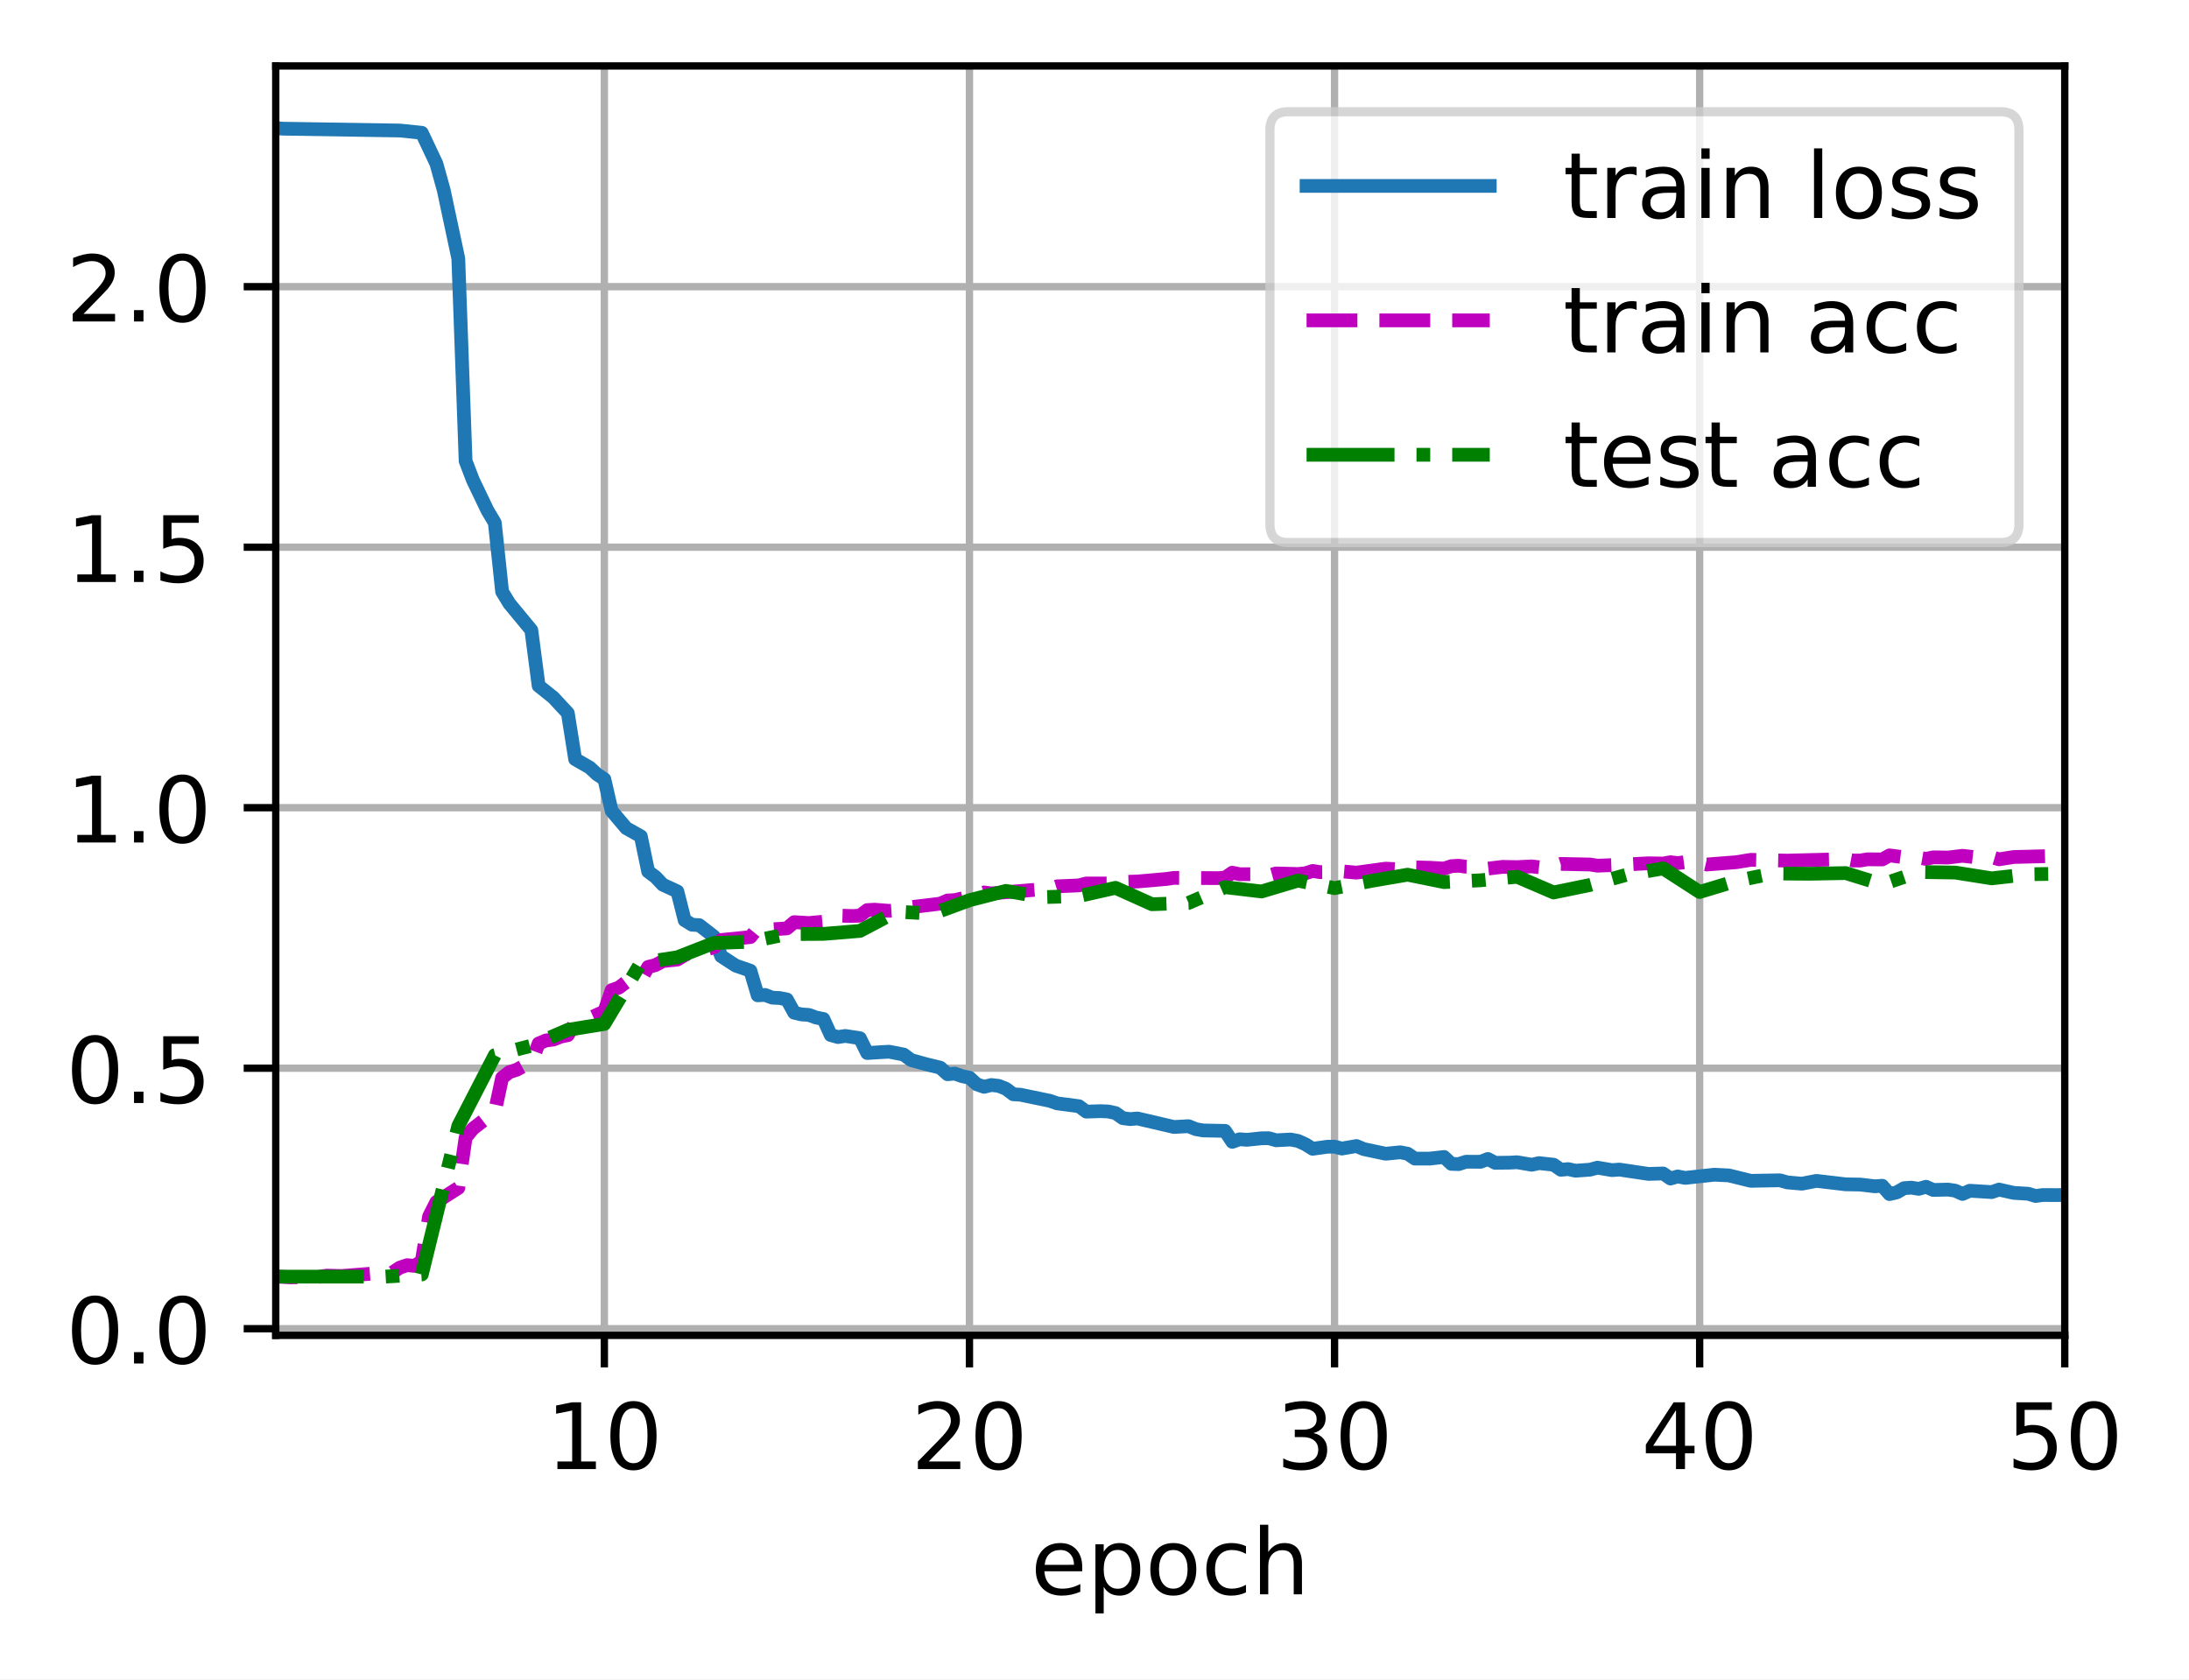
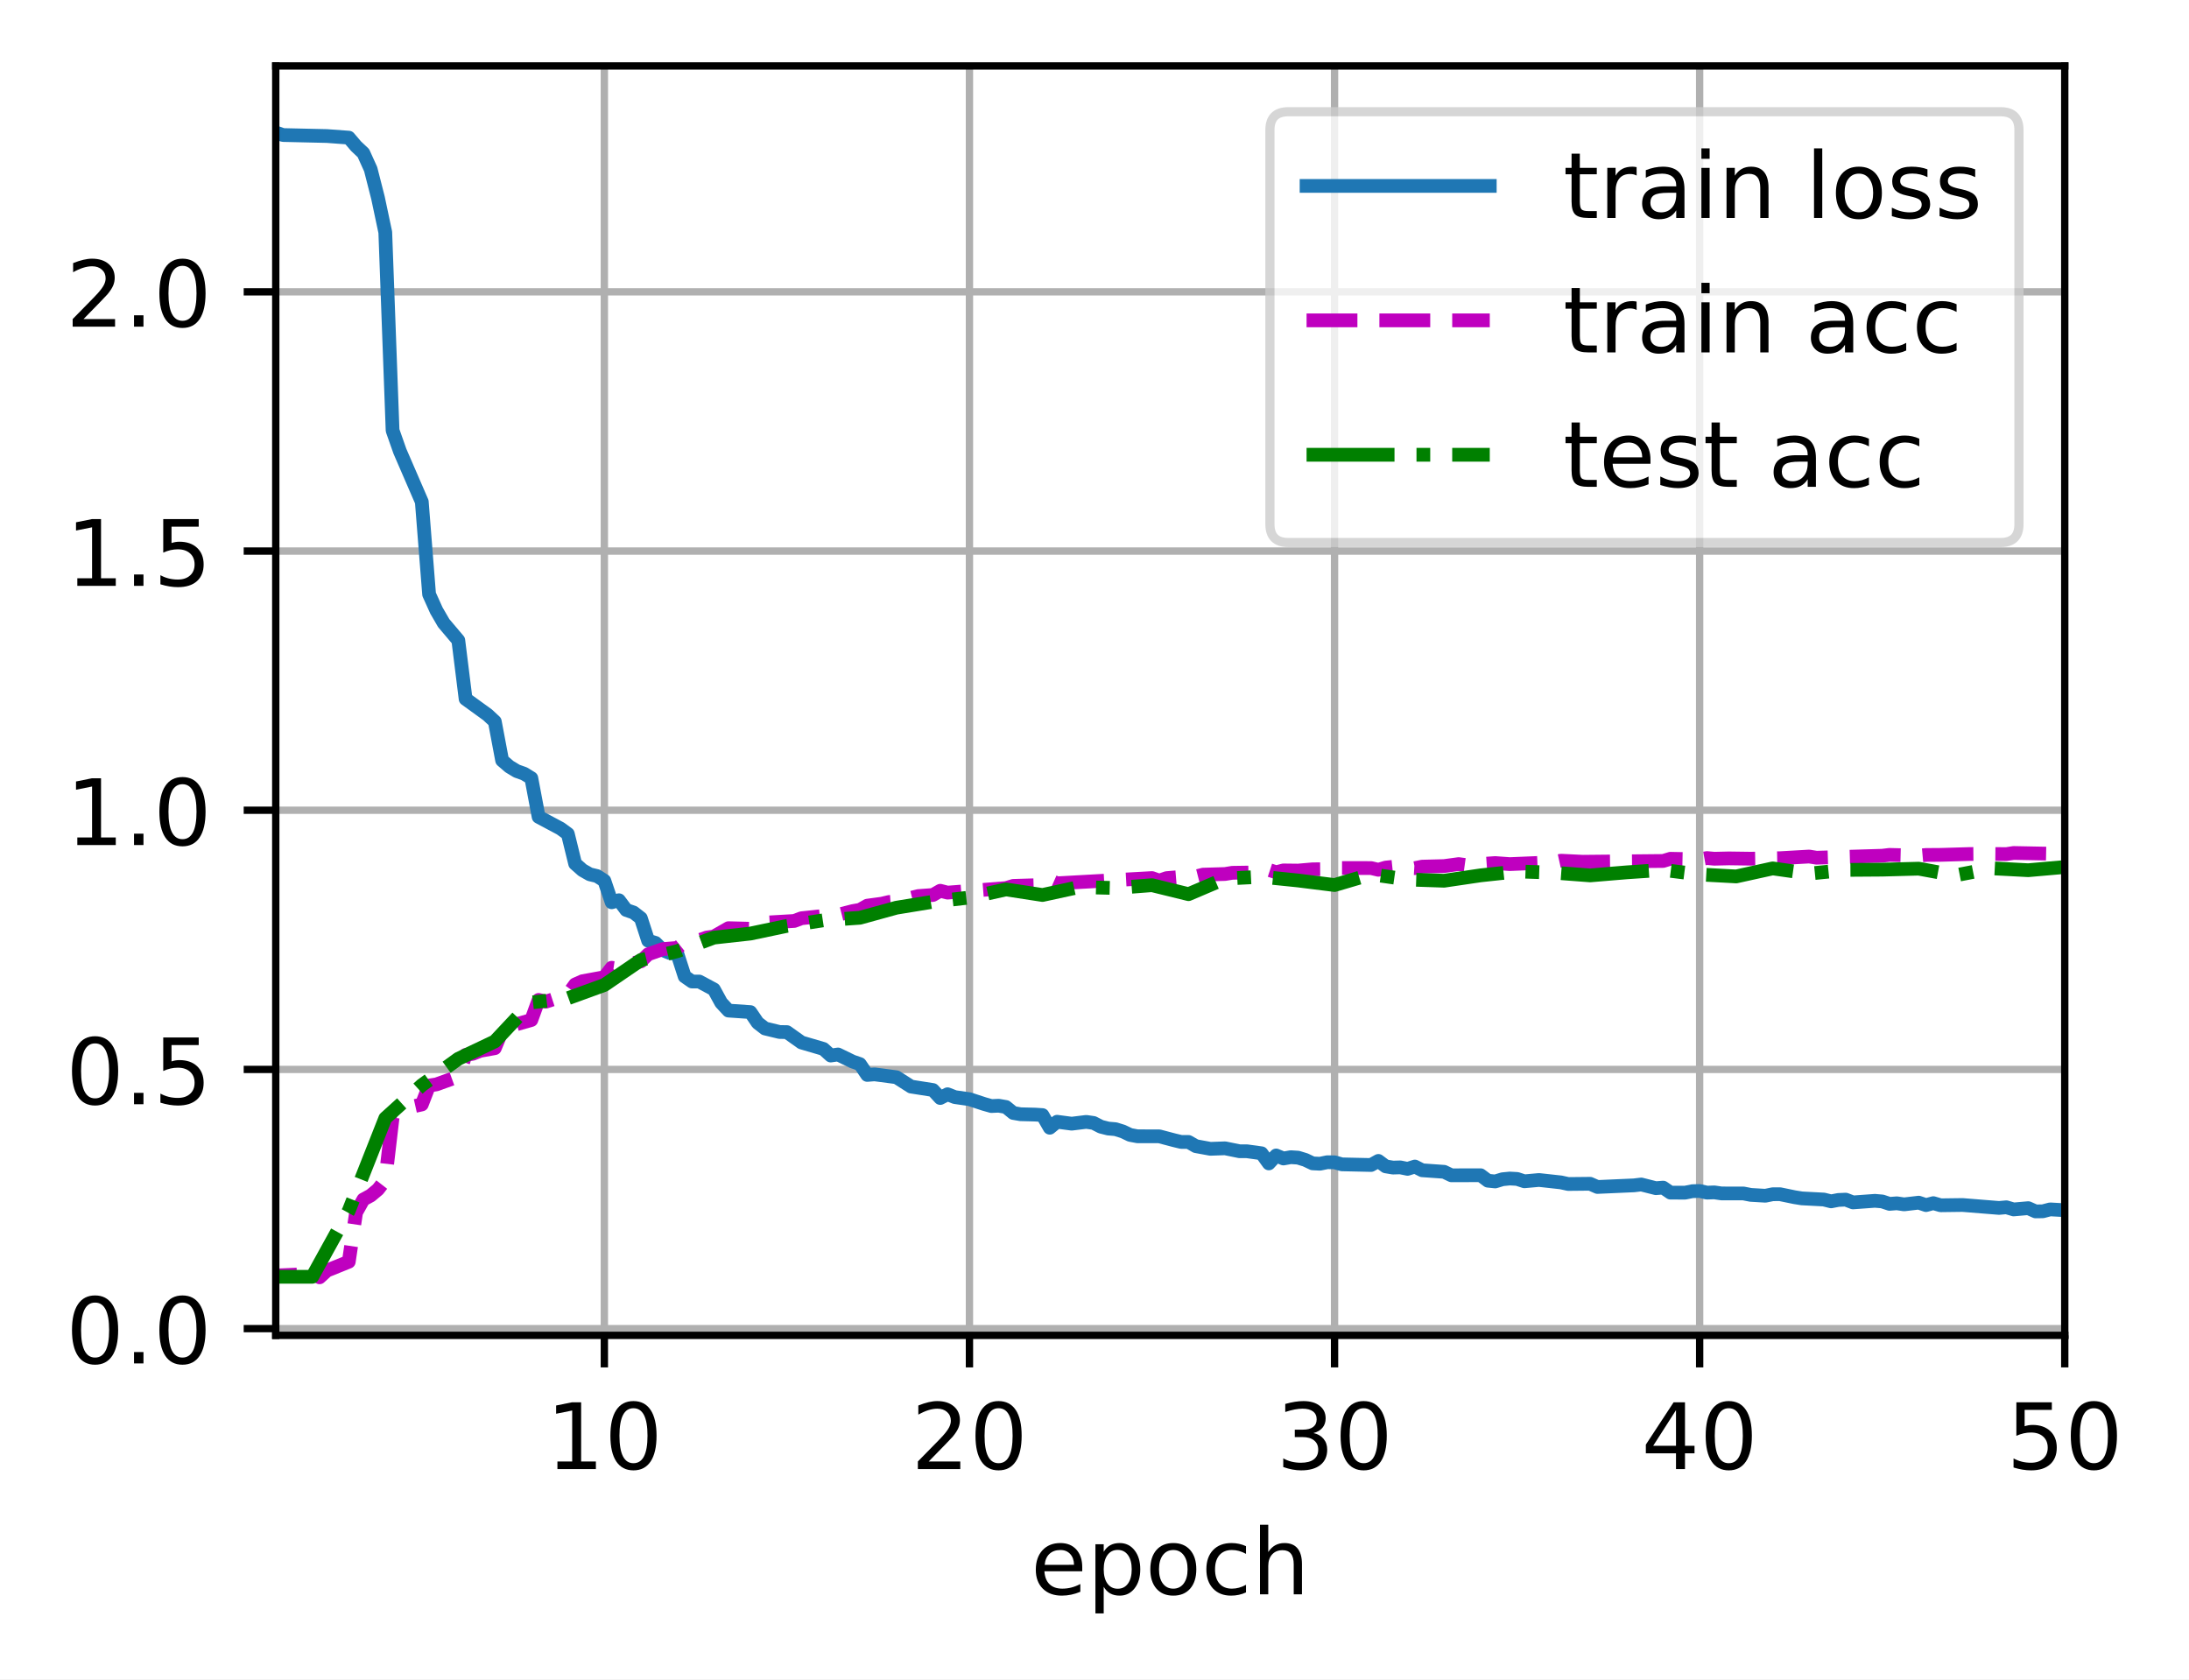
<svg xmlns="http://www.w3.org/2000/svg" xmlns:xlink="http://www.w3.org/1999/xlink" width="238.966pt" height="183.356pt" viewBox="0 0 238.966 183.356" version="1.1">
  <defs>
    <style type="text/css">*{stroke-linejoin: round; stroke-linecap: butt}</style>
  </defs>
  <g id="figure_1">
    <g id="patch_1">
      <path d="M 0 183.356  L 238.966 183.356  L 238.966 0  L 0 0  z " style="fill: #ffffff" />
    </g>
    <g id="axes_1">
      <g id="patch_2">
        <path d="M 30.103 145.8  L 225.403 145.8  L 225.403 7.2  L 30.103 7.2  z " style="fill: #ffffff" />
      </g>
      <g id="matplotlib.axis_1">
        <g id="xtick_1">
          <g id="line2d_1">
-             <path d="M 65.975 145.8  L 65.975 7.2  " clip-path="url(#p7dd939d939)" style="fill: none; stroke: #b0b0b0; stroke-width: 0.8; stroke-linecap: square" />
+             <path d="M 65.975 145.8  L 65.975 7.2  " clip-path="url(#pe82b82794c)" style="fill: none; stroke: #b0b0b0; stroke-width: 0.8; stroke-linecap: square" />
          </g>
          <g id="line2d_2">
            <defs>
-               <path id="mffab607082" d="M 0 0  L 0 3.5  " style="stroke: #000000; stroke-width: 0.8" />
+               <path id="m393e405532" d="M 0 0  L 0 3.5  " style="stroke: #000000; stroke-width: 0.8" />
            </defs>
            <g>
-               <use xlink:href="#mffab607082" x="65.975" y="145.8" style="stroke: #000000; stroke-width: 0.8" />
+               <use xlink:href="#m393e405532" x="65.975" y="145.8" style="stroke: #000000; stroke-width: 0.8" />
            </g>
          </g>
          <g id="text_1">
            <g transform="translate(59.61205 160.3984) scale(0.1 -0.1)">
              <defs>
                <path id="DejaVuSans-31" d="M 794 531  L 1825 531  L 1825 4091  L 703 3866  L 703 4441  L 1819 4666  L 2450 4666  L 2450 531  L 3481 531  L 3481 0  L 794 0  L 794 531  z " transform="scale(0.015625)" />
                <path id="DejaVuSans-30" d="M 2034 4250  Q 1547 4250 1301 3770  Q 1056 3291 1056 2328  Q 1056 1369 1301 889  Q 1547 409 2034 409  Q 2525 409 2770 889  Q 3016 1369 3016 2328  Q 3016 3291 2770 3770  Q 2525 4250 2034 4250  z M 2034 4750  Q 2819 4750 3233 4129  Q 3647 3509 3647 2328  Q 3647 1150 3233 529  Q 2819 -91 2034 -91  Q 1250 -91 836 529  Q 422 1150 422 2328  Q 422 3509 836 4129  Q 1250 4750 2034 4750  z " transform="scale(0.015625)" />
              </defs>
              <use xlink:href="#DejaVuSans-31" />
              <use xlink:href="#DejaVuSans-30" x="63.623" />
            </g>
          </g>
        </g>
        <g id="xtick_2">
          <g id="line2d_3">
-             <path d="M 105.832 145.8  L 105.832 7.2  " clip-path="url(#p7dd939d939)" style="fill: none; stroke: #b0b0b0; stroke-width: 0.8; stroke-linecap: square" />
+             <path d="M 105.832 145.8  L 105.832 7.2  " clip-path="url(#pe82b82794c)" style="fill: none; stroke: #b0b0b0; stroke-width: 0.8; stroke-linecap: square" />
          </g>
          <g id="line2d_4">
            <g>
-               <use xlink:href="#mffab607082" x="105.832" y="145.8" style="stroke: #000000; stroke-width: 0.8" />
+               <use xlink:href="#m393e405532" x="105.832" y="145.8" style="stroke: #000000; stroke-width: 0.8" />
            </g>
          </g>
          <g id="text_2">
            <g transform="translate(99.4692 160.3984) scale(0.1 -0.1)">
              <defs>
                <path id="DejaVuSans-32" d="M 1228 531  L 3431 531  L 3431 0  L 469 0  L 469 531  Q 828 903 1448 1529  Q 2069 2156 2228 2338  Q 2531 2678 2651 2914  Q 2772 3150 2772 3378  Q 2772 3750 2511 3984  Q 2250 4219 1831 4219  Q 1534 4219 1204 4116  Q 875 4013 500 3803  L 500 4441  Q 881 4594 1212 4672  Q 1544 4750 1819 4750  Q 2544 4750 2975 4387  Q 3406 4025 3406 3419  Q 3406 3131 3298 2873  Q 3191 2616 2906 2266  Q 2828 2175 2409 1742  Q 1991 1309 1228 531  z " transform="scale(0.015625)" />
              </defs>
              <use xlink:href="#DejaVuSans-32" />
              <use xlink:href="#DejaVuSans-30" x="63.623" />
            </g>
          </g>
        </g>
        <g id="xtick_3">
          <g id="line2d_5">
-             <path d="M 145.689 145.8  L 145.689 7.2  " clip-path="url(#p7dd939d939)" style="fill: none; stroke: #b0b0b0; stroke-width: 0.8; stroke-linecap: square" />
+             <path d="M 145.689 145.8  L 145.689 7.2  " clip-path="url(#pe82b82794c)" style="fill: none; stroke: #b0b0b0; stroke-width: 0.8; stroke-linecap: square" />
          </g>
          <g id="line2d_6">
            <g>
-               <use xlink:href="#mffab607082" x="145.689" y="145.8" style="stroke: #000000; stroke-width: 0.8" />
+               <use xlink:href="#m393e405532" x="145.689" y="145.8" style="stroke: #000000; stroke-width: 0.8" />
            </g>
          </g>
          <g id="text_3">
            <g transform="translate(139.3263 160.3984) scale(0.1 -0.1)">
              <defs>
                <path id="DejaVuSans-33" d="M 2597 2516  Q 3050 2419 3304 2112  Q 3559 1806 3559 1356  Q 3559 666 3084 287  Q 2609 -91 1734 -91  Q 1441 -91 1130 -33  Q 819 25 488 141  L 488 750  Q 750 597 1062 519  Q 1375 441 1716 441  Q 2309 441 2620 675  Q 2931 909 2931 1356  Q 2931 1769 2642 2001  Q 2353 2234 1838 2234  L 1294 2234  L 1294 2753  L 1863 2753  Q 2328 2753 2575 2939  Q 2822 3125 2822 3475  Q 2822 3834 2567 4026  Q 2313 4219 1838 4219  Q 1578 4219 1281 4162  Q 984 4106 628 3988  L 628 4550  Q 988 4650 1302 4700  Q 1616 4750 1894 4750  Q 2613 4750 3031 4423  Q 3450 4097 3450 3541  Q 3450 3153 3228 2886  Q 3006 2619 2597 2516  z " transform="scale(0.015625)" />
              </defs>
              <use xlink:href="#DejaVuSans-33" />
              <use xlink:href="#DejaVuSans-30" x="63.623" />
            </g>
          </g>
        </g>
        <g id="xtick_4">
          <g id="line2d_7">
-             <path d="M 185.546 145.8  L 185.546 7.2  " clip-path="url(#p7dd939d939)" style="fill: none; stroke: #b0b0b0; stroke-width: 0.8; stroke-linecap: square" />
+             <path d="M 185.546 145.8  L 185.546 7.2  " clip-path="url(#pe82b82794c)" style="fill: none; stroke: #b0b0b0; stroke-width: 0.8; stroke-linecap: square" />
          </g>
          <g id="line2d_8">
            <g>
-               <use xlink:href="#mffab607082" x="185.546" y="145.8" style="stroke: #000000; stroke-width: 0.8" />
+               <use xlink:href="#m393e405532" x="185.546" y="145.8" style="stroke: #000000; stroke-width: 0.8" />
            </g>
          </g>
          <g id="text_4">
            <g transform="translate(179.1835 160.3984) scale(0.1 -0.1)">
              <defs>
                <path id="DejaVuSans-34" d="M 2419 4116  L 825 1625  L 2419 1625  L 2419 4116  z M 2253 4666  L 3047 4666  L 3047 1625  L 3713 1625  L 3713 1100  L 3047 1100  L 3047 0  L 2419 0  L 2419 1100  L 313 1100  L 313 1709  L 2253 4666  z " transform="scale(0.015625)" />
              </defs>
              <use xlink:href="#DejaVuSans-34" />
              <use xlink:href="#DejaVuSans-30" x="63.623" />
            </g>
          </g>
        </g>
        <g id="xtick_5">
          <g id="line2d_9">
-             <path d="M 225.403 145.8  L 225.403 7.2  " clip-path="url(#p7dd939d939)" style="fill: none; stroke: #b0b0b0; stroke-width: 0.8; stroke-linecap: square" />
+             <path d="M 225.403 145.8  L 225.403 7.2  " clip-path="url(#pe82b82794c)" style="fill: none; stroke: #b0b0b0; stroke-width: 0.8; stroke-linecap: square" />
          </g>
          <g id="line2d_10">
            <g>
-               <use xlink:href="#mffab607082" x="225.403" y="145.8" style="stroke: #000000; stroke-width: 0.8" />
+               <use xlink:href="#m393e405532" x="225.403" y="145.8" style="stroke: #000000; stroke-width: 0.8" />
            </g>
          </g>
          <g id="text_5">
            <g transform="translate(219.0406 160.3984) scale(0.1 -0.1)">
              <defs>
                <path id="DejaVuSans-35" d="M 691 4666  L 3169 4666  L 3169 4134  L 1269 4134  L 1269 2991  Q 1406 3038 1543 3061  Q 1681 3084 1819 3084  Q 2600 3084 3056 2656  Q 3513 2228 3513 1497  Q 3513 744 3044 326  Q 2575 -91 1722 -91  Q 1428 -91 1123 -41  Q 819 9 494 109  L 494 744  Q 775 591 1075 516  Q 1375 441 1709 441  Q 2250 441 2565 725  Q 2881 1009 2881 1497  Q 2881 1984 2565 2268  Q 2250 2553 1709 2553  Q 1456 2553 1204 2497  Q 953 2441 691 2322  L 691 4666  z " transform="scale(0.015625)" />
              </defs>
              <use xlink:href="#DejaVuSans-35" />
              <use xlink:href="#DejaVuSans-30" x="63.623" />
            </g>
          </g>
        </g>
        <g id="text_6">
          <g transform="translate(112.525 174.0766) scale(0.1 -0.1)">
            <defs>
              <path id="DejaVuSans-65" d="M 3597 1894  L 3597 1613  L 953 1613  Q 991 1019 1311 708  Q 1631 397 2203 397  Q 2534 397 2845 478  Q 3156 559 3463 722  L 3463 178  Q 3153 47 2828 -22  Q 2503 -91 2169 -91  Q 1331 -91 842 396  Q 353 884 353 1716  Q 353 2575 817 3079  Q 1281 3584 2069 3584  Q 2775 3584 3186 3129  Q 3597 2675 3597 1894  z M 3022 2063  Q 3016 2534 2758 2815  Q 2500 3097 2075 3097  Q 1594 3097 1305 2825  Q 1016 2553 972 2059  L 3022 2063  z " transform="scale(0.015625)" />
              <path id="DejaVuSans-70" d="M 1159 525  L 1159 -1331  L 581 -1331  L 581 3500  L 1159 3500  L 1159 2969  Q 1341 3281 1617 3432  Q 1894 3584 2278 3584  Q 2916 3584 3314 3078  Q 3713 2572 3713 1747  Q 3713 922 3314 415  Q 2916 -91 2278 -91  Q 1894 -91 1617 61  Q 1341 213 1159 525  z M 3116 1747  Q 3116 2381 2855 2742  Q 2594 3103 2138 3103  Q 1681 3103 1420 2742  Q 1159 2381 1159 1747  Q 1159 1113 1420 752  Q 1681 391 2138 391  Q 2594 391 2855 752  Q 3116 1113 3116 1747  z " transform="scale(0.015625)" />
              <path id="DejaVuSans-6f" d="M 1959 3097  Q 1497 3097 1228 2736  Q 959 2375 959 1747  Q 959 1119 1226 758  Q 1494 397 1959 397  Q 2419 397 2687 759  Q 2956 1122 2956 1747  Q 2956 2369 2687 2733  Q 2419 3097 1959 3097  z M 1959 3584  Q 2709 3584 3137 3096  Q 3566 2609 3566 1747  Q 3566 888 3137 398  Q 2709 -91 1959 -91  Q 1206 -91 779 398  Q 353 888 353 1747  Q 353 2609 779 3096  Q 1206 3584 1959 3584  z " transform="scale(0.015625)" />
              <path id="DejaVuSans-63" d="M 3122 3366  L 3122 2828  Q 2878 2963 2633 3030  Q 2388 3097 2138 3097  Q 1578 3097 1268 2742  Q 959 2388 959 1747  Q 959 1106 1268 751  Q 1578 397 2138 397  Q 2388 397 2633 464  Q 2878 531 3122 666  L 3122 134  Q 2881 22 2623 -34  Q 2366 -91 2075 -91  Q 1284 -91 818 406  Q 353 903 353 1747  Q 353 2603 823 3093  Q 1294 3584 2113 3584  Q 2378 3584 2631 3529  Q 2884 3475 3122 3366  z " transform="scale(0.015625)" />
              <path id="DejaVuSans-68" d="M 3513 2113  L 3513 0  L 2938 0  L 2938 2094  Q 2938 2591 2744 2837  Q 2550 3084 2163 3084  Q 1697 3084 1428 2787  Q 1159 2491 1159 1978  L 1159 0  L 581 0  L 581 4863  L 1159 4863  L 1159 2956  Q 1366 3272 1645 3428  Q 1925 3584 2291 3584  Q 2894 3584 3203 3211  Q 3513 2838 3513 2113  z " transform="scale(0.015625)" />
            </defs>
            <use xlink:href="#DejaVuSans-65" />
            <use xlink:href="#DejaVuSans-70" x="61.523" />
            <use xlink:href="#DejaVuSans-6f" x="125" />
            <use xlink:href="#DejaVuSans-63" x="186.182" />
            <use xlink:href="#DejaVuSans-68" x="241.162" />
          </g>
        </g>
      </g>
      <g id="matplotlib.axis_2">
        <g id="ytick_1">
          <g id="line2d_11">
-             <path d="M 30.103 145.074  L 225.403 145.074  " clip-path="url(#p7dd939d939)" style="fill: none; stroke: #b0b0b0; stroke-width: 0.8; stroke-linecap: square" />
+             <path d="M 30.103 145.065  L 225.403 145.065  " clip-path="url(#pe82b82794c)" style="fill: none; stroke: #b0b0b0; stroke-width: 0.8; stroke-linecap: square" />
          </g>
          <g id="line2d_12">
            <defs>
-               <path id="m9bd3ef4796" d="M 0 0  L -3.5 0  " style="stroke: #000000; stroke-width: 0.8" />
+               <path id="m65cdfa7f6f" d="M 0 0  L -3.5 0  " style="stroke: #000000; stroke-width: 0.8" />
            </defs>
            <g>
-               <use xlink:href="#m9bd3ef4796" x="30.103" y="145.074" style="stroke: #000000; stroke-width: 0.8" />
+               <use xlink:href="#m65cdfa7f6f" x="30.103" y="145.065" style="stroke: #000000; stroke-width: 0.8" />
            </g>
          </g>
          <g id="text_7">
-             <g transform="translate(7.2 148.8734) scale(0.1 -0.1)">
+             <g transform="translate(7.2 148.8641) scale(0.1 -0.1)">
              <defs>
                <path id="DejaVuSans-2e" d="M 684 794  L 1344 794  L 1344 0  L 684 0  L 684 794  z " transform="scale(0.015625)" />
              </defs>
              <use xlink:href="#DejaVuSans-30" />
              <use xlink:href="#DejaVuSans-2e" x="63.623" />
              <use xlink:href="#DejaVuSans-30" x="95.41" />
            </g>
          </g>
        </g>
        <g id="ytick_2">
          <g id="line2d_13">
-             <path d="M 30.103 116.631  L 225.403 116.631  " clip-path="url(#p7dd939d939)" style="fill: none; stroke: #b0b0b0; stroke-width: 0.8; stroke-linecap: square" />
+             <path d="M 30.103 116.765  L 225.403 116.765  " clip-path="url(#pe82b82794c)" style="fill: none; stroke: #b0b0b0; stroke-width: 0.8; stroke-linecap: square" />
          </g>
          <g id="line2d_14">
            <g>
-               <use xlink:href="#m9bd3ef4796" x="30.103" y="116.631" style="stroke: #000000; stroke-width: 0.8" />
+               <use xlink:href="#m65cdfa7f6f" x="30.103" y="116.765" style="stroke: #000000; stroke-width: 0.8" />
            </g>
          </g>
          <g id="text_8">
-             <g transform="translate(7.2 120.4305) scale(0.1 -0.1)">
+             <g transform="translate(7.2 120.5646) scale(0.1 -0.1)">
              <use xlink:href="#DejaVuSans-30" />
              <use xlink:href="#DejaVuSans-2e" x="63.623" />
              <use xlink:href="#DejaVuSans-35" x="95.41" />
            </g>
          </g>
        </g>
        <g id="ytick_3">
          <g id="line2d_15">
-             <path d="M 30.103 88.188  L 225.403 88.188  " clip-path="url(#p7dd939d939)" style="fill: none; stroke: #b0b0b0; stroke-width: 0.8; stroke-linecap: square" />
+             <path d="M 30.103 88.466  L 225.403 88.466  " clip-path="url(#pe82b82794c)" style="fill: none; stroke: #b0b0b0; stroke-width: 0.8; stroke-linecap: square" />
          </g>
          <g id="line2d_16">
            <g>
-               <use xlink:href="#m9bd3ef4796" x="30.103" y="88.188" style="stroke: #000000; stroke-width: 0.8" />
+               <use xlink:href="#m65cdfa7f6f" x="30.103" y="88.466" style="stroke: #000000; stroke-width: 0.8" />
            </g>
          </g>
          <g id="text_9">
-             <g transform="translate(7.2 91.98752) scale(0.1 -0.1)">
+             <g transform="translate(7.2 92.26518) scale(0.1 -0.1)">
              <use xlink:href="#DejaVuSans-31" />
              <use xlink:href="#DejaVuSans-2e" x="63.623" />
              <use xlink:href="#DejaVuSans-30" x="95.41" />
            </g>
          </g>
        </g>
        <g id="ytick_4">
          <g id="line2d_17">
-             <path d="M 30.103 59.745  L 225.403 59.745  " clip-path="url(#p7dd939d939)" style="fill: none; stroke: #b0b0b0; stroke-width: 0.8; stroke-linecap: square" />
+             <path d="M 30.103 60.167  L 225.403 60.167  " clip-path="url(#pe82b82794c)" style="fill: none; stroke: #b0b0b0; stroke-width: 0.8; stroke-linecap: square" />
          </g>
          <g id="line2d_18">
            <g>
-               <use xlink:href="#m9bd3ef4796" x="30.103" y="59.745" style="stroke: #000000; stroke-width: 0.8" />
+               <use xlink:href="#m65cdfa7f6f" x="30.103" y="60.167" style="stroke: #000000; stroke-width: 0.8" />
            </g>
          </g>
          <g id="text_10">
-             <g transform="translate(7.2 63.54458) scale(0.1 -0.1)">
+             <g transform="translate(7.2 63.96573) scale(0.1 -0.1)">
              <use xlink:href="#DejaVuSans-31" />
              <use xlink:href="#DejaVuSans-2e" x="63.623" />
              <use xlink:href="#DejaVuSans-35" x="95.41" />
            </g>
          </g>
        </g>
        <g id="ytick_5">
          <g id="line2d_19">
-             <path d="M 30.103 31.302  L 225.403 31.302  " clip-path="url(#p7dd939d939)" style="fill: none; stroke: #b0b0b0; stroke-width: 0.8; stroke-linecap: square" />
+             <path d="M 30.103 31.867  L 225.403 31.867  " clip-path="url(#pe82b82794c)" style="fill: none; stroke: #b0b0b0; stroke-width: 0.8; stroke-linecap: square" />
          </g>
          <g id="line2d_20">
            <g>
-               <use xlink:href="#m9bd3ef4796" x="30.103" y="31.302" style="stroke: #000000; stroke-width: 0.8" />
+               <use xlink:href="#m65cdfa7f6f" x="30.103" y="31.867" style="stroke: #000000; stroke-width: 0.8" />
            </g>
          </g>
          <g id="text_11">
-             <g transform="translate(7.2 35.10165) scale(0.1 -0.1)">
+             <g transform="translate(7.2 35.66627) scale(0.1 -0.1)">
              <use xlink:href="#DejaVuSans-32" />
              <use xlink:href="#DejaVuSans-2e" x="63.623" />
              <use xlink:href="#DejaVuSans-30" x="95.41" />
            </g>
          </g>
        </g>
      </g>
      <g id="line2d_21">
-         <path d="M 26.915 13.5  L 27.712 13.779  L 30.9 14.051  L 43.655 14.251  L 46.046 14.498  L 47.64 17.87  L 48.437 20.742  L 50.032 28.23  L 50.829 50.336  L 51.626 52.418  L 53.22 55.742  L 54.017 57.079  L 54.815 64.601  L 55.612 65.905  L 58.003 68.799  L 58.8 74.874  L 60.395 76.149  L 61.989 77.869  L 62.786 82.888  L 64.38 83.804  L 65.177 84.542  L 65.975 85.072  L 66.772 88.536  L 68.366 90.42  L 69.96 91.314  L 70.757 95.157  L 71.555 95.747  L 72.352 96.593  L 73.946 97.329  L 74.743 100.474  L 75.54 100.965  L 76.337 101.012  L 77.932 102.256  L 78.729 104.4  L 80.323 105.434  L 81.917 105.985  L 82.715 108.673  L 83.512 108.63  L 84.309 108.931  L 85.106 108.967  L 85.903 109.128  L 86.7 110.571  L 87.497 110.761  L 88.295 110.811  L 89.092 111.101  L 89.889 111.257  L 90.686 113.008  L 91.483 113.23  L 92.28 113.109  L 93.875 113.357  L 94.672 114.974  L 96.266 114.874  L 97.063 114.83  L 98.657 115.142  L 99.455 115.74  L 101.049 116.183  L 102.643 116.57  L 103.44 117.289  L 104.237 117.218  L 105.035 117.504  L 105.832 117.665  L 106.629 118.388  L 107.426 118.664  L 108.223 118.467  L 109.02 118.558  L 109.817 118.875  L 110.615 119.479  L 111.412 119.529  L 113.803 120.026  L 114.6 120.189  L 115.397 120.468  L 117.789 120.782  L 118.586 121.373  L 120.18 121.321  L 120.977 121.358  L 121.775 121.527  L 122.572 122.083  L 123.369 122.19  L 124.166 122.119  L 128.152 123.048  L 129.746 122.962  L 130.543 123.286  L 131.34 123.427  L 133.732 123.475  L 134.529 124.671  L 135.326 124.389  L 136.123 124.451  L 137.717 124.283  L 138.515 124.275  L 139.312 124.501  L 140.906 124.42  L 141.703 124.575  L 142.5 124.932  L 143.297 125.431  L 144.892 125.207  L 145.689 125.196  L 146.486 125.405  L 148.08 125.129  L 148.877 125.464  L 151.269 125.971  L 152.863 125.813  L 153.66 125.965  L 154.457 126.503  L 156.052 126.504  L 157.646 126.325  L 158.443 127.077  L 159.24 127.102  L 160.037 126.843  L 161.632 126.85  L 162.429 126.543  L 163.226 126.964  L 164.82 126.942  L 165.617 126.898  L 167.212 127.172  L 168.009 126.996  L 169.603 127.17  L 170.4 127.722  L 171.197 127.648  L 171.995 127.826  L 173.589 127.709  L 174.386 127.491  L 175.98 127.761  L 176.777 127.7  L 179.966 128.174  L 181.56 128.126  L 182.357 128.678  L 183.155 128.448  L 183.952 128.609  L 187.14 128.26  L 188.735 128.338  L 191.126 128.928  L 194.315 128.871  L 195.112 129.1  L 196.706 129.241  L 198.3 128.934  L 201.489 129.309  L 203.083 129.337  L 204.677 129.526  L 205.475 129.465  L 206.272 130.374  L 207.069 130.19  L 207.866 129.729  L 208.663 129.675  L 209.46 129.804  L 210.257 129.576  L 211.055 129.926  L 212.649 129.885  L 213.446 130.002  L 214.243 130.361  L 215.04 130.01  L 217.432 130.159  L 218.229 129.884  L 219.823 130.242  L 221.417 130.34  L 222.215 130.584  L 223.012 130.477  L 224.606 130.486  L 225.403 130.466  L 225.403 130.466  " clip-path="url(#p7dd939d939)" style="fill: none; stroke: #1f77b4; stroke-width: 1.5; stroke-linecap: square" />
+         <path d="M 26.915 13.5  L 27.712 14.083  L 29.306 14.407  L 30.103 14.475  L 30.9 14.743  L 35.683 14.852  L 38.075 15.028  L 38.872 15.962  L 39.669 16.715  L 40.466 18.475  L 41.263 21.604  L 42.06 25.365  L 42.857 46.997  L 43.655 49.266  L 46.046 54.787  L 46.843 64.886  L 47.64 66.654  L 48.437 68.029  L 50.032 69.914  L 50.829 76.31  L 53.22 78.042  L 54.017 78.783  L 54.815 83.021  L 55.612 83.706  L 56.409 84.188  L 57.206 84.472  L 58.003 84.96  L 58.8 89.189  L 61.192 90.465  L 61.989 91.05  L 62.786 94.298  L 63.583 95.005  L 64.38 95.461  L 65.177 95.651  L 65.975 96.163  L 66.772 98.515  L 67.569 98.293  L 68.366 99.357  L 69.163 99.631  L 69.96 100.251  L 70.757 102.709  L 71.555 102.949  L 72.352 103.742  L 73.149 104.065  L 73.946 104.145  L 74.743 106.613  L 75.54 107.165  L 76.337 107.169  L 77.932 108.025  L 78.729 109.482  L 79.526 110.341  L 81.917 110.505  L 82.715 111.677  L 83.512 112.294  L 85.106 112.678  L 85.903 112.69  L 87.497 113.823  L 89.889 114.525  L 90.686 115.248  L 91.483 115.132  L 93.077 115.907  L 93.875 116.183  L 94.672 117.366  L 95.469 117.303  L 97.86 117.618  L 99.455 118.637  L 101.846 119.013  L 102.643 119.885  L 103.44 119.475  L 104.237 119.787  L 105.832 120.014  L 107.426 120.537  L 108.223 120.763  L 109.02 120.727  L 109.817 120.865  L 110.615 121.518  L 111.412 121.657  L 113.006 121.697  L 113.803 121.749  L 114.6 123.132  L 115.397 122.477  L 116.992 122.689  L 118.586 122.493  L 119.383 122.609  L 120.18 123.018  L 120.977 123.219  L 121.775 123.288  L 122.572 123.536  L 123.369 123.915  L 124.166 124.064  L 126.557 124.07  L 128.152 124.491  L 128.949 124.683  L 129.746 124.682  L 130.543 125.142  L 132.137 125.434  L 133.732 125.377  L 135.326 125.701  L 136.123 125.701  L 137.717 125.921  L 138.515 127.026  L 139.312 126.159  L 140.109 126.489  L 140.906 126.347  L 141.703 126.398  L 142.5 126.642  L 143.297 127.022  L 144.095 127.062  L 144.892 126.897  L 145.689 126.906  L 146.486 127.129  L 149.675 127.199  L 150.472 126.754  L 151.269 127.349  L 152.066 127.482  L 152.863 127.459  L 153.66 127.621  L 154.457 127.369  L 155.255 127.775  L 157.646 127.943  L 158.443 128.325  L 161.632 128.317  L 162.429 128.914  L 163.226 128.997  L 164.023 128.755  L 164.82 128.677  L 165.617 128.721  L 166.415 128.98  L 168.009 128.836  L 170.4 129.099  L 171.197 129.274  L 173.589 129.25  L 174.386 129.599  L 178.372 129.423  L 179.169 129.328  L 180.763 129.731  L 181.56 129.669  L 182.357 130.217  L 183.952 130.221  L 184.749 130.06  L 185.546 130.037  L 186.343 130.218  L 187.14 130.189  L 187.937 130.304  L 190.329 130.308  L 191.126 130.463  L 192.72 130.557  L 193.517 130.393  L 194.315 130.388  L 195.909 130.717  L 196.706 130.845  L 199.097 130.97  L 199.895 131.169  L 200.692 131.016  L 201.489 130.981  L 202.286 131.285  L 204.677 131.111  L 205.475 131.179  L 206.272 131.444  L 207.069 131.381  L 207.866 131.498  L 209.46 131.312  L 210.257 131.577  L 211.055 131.366  L 211.852 131.598  L 214.243 131.567  L 218.229 131.888  L 219.026 131.816  L 219.823 132.051  L 221.417 131.912  L 222.215 132.266  L 223.012 132.255  L 223.809 132.045  L 225.403 132.136  L 225.403 132.136  " clip-path="url(#pe82b82794c)" style="fill: none; stroke: #1f77b4; stroke-width: 1.5; stroke-linecap: square" />
      </g>
      <g id="line2d_22">
-         <path d="M 26.915 139.164  L 31.697 139.469  L 34.886 139.401  L 35.683 139.278  L 37.277 139.319  L 41.263 139.013  L 42.06 138.741  L 42.857 138.933  L 43.655 138.405  L 44.452 138.137  L 45.249 138.215  L 46.046 137.708  L 46.843 132.81  L 47.64 131.236  L 50.032 129.706  L 50.829 124.21  L 51.626 123.234  L 54.017 121.391  L 54.815 117.676  L 55.612 117.057  L 56.409 116.8  L 57.206 116.364  L 58.003 116.06  L 58.8 113.936  L 59.597 113.601  L 60.395 113.509  L 61.192 113.189  L 61.989 113.023  L 62.786 111.667  L 64.38 111.16  L 65.975 110.436  L 66.772 108.112  L 67.569 107.826  L 68.366 107.221  L 69.96 106.967  L 70.757 105.573  L 71.555 105.374  L 72.352 104.942  L 73.946 104.769  L 74.743 104.282  L 75.54 103.927  L 76.337 103.901  L 77.932 103.424  L 78.729 102.637  L 81.917 102.313  L 82.715 101.337  L 83.512 101.516  L 85.903 101.366  L 86.7 100.684  L 88.295 100.782  L 89.889 100.633  L 90.686 100.046  L 91.483 99.968  L 93.077 100.013  L 93.875 99.976  L 94.672 99.37  L 95.469 99.325  L 97.063 99.448  L 98.657 99.341  L 99.455 99.048  L 102.643 98.665  L 103.44 98.32  L 104.237 98.278  L 106.629 97.715  L 107.426 97.441  L 108.223 97.55  L 114.6 97.02  L 115.397 96.774  L 116.992 96.707  L 117.789 96.669  L 118.586 96.462  L 120.977 96.466  L 122.572 96.292  L 124.166 96.246  L 127.355 95.968  L 128.152 95.851  L 132.935 95.878  L 133.732 95.829  L 134.529 95.285  L 135.326 95.45  L 137.717 95.445  L 138.515 95.587  L 139.312 95.368  L 141.703 95.427  L 142.5 95.351  L 143.297 95.093  L 144.095 95.223  L 145.689 95.214  L 146.486 95.138  L 148.08 95.279  L 151.269 94.843  L 153.66 94.964  L 154.457 94.703  L 156.052 94.744  L 157.646 94.834  L 158.443 94.571  L 159.24 94.526  L 160.037 94.632  L 161.632 94.65  L 162.429 94.84  L 164.023 94.648  L 165.617 94.675  L 167.212 94.597  L 168.009 94.691  L 169.603 94.586  L 170.4 94.325  L 173.589 94.392  L 174.386 94.519  L 176.777 94.429  L 179.966 94.257  L 181.56 94.289  L 182.357 94.141  L 183.155 94.238  L 183.952 94.131  L 185.546 94.206  L 186.343 94.391  L 189.532 94.141  L 191.126 93.881  L 195.112 93.966  L 201.489 93.803  L 202.286 93.956  L 203.083 93.956  L 203.88 93.822  L 205.475 93.839  L 206.272 93.398  L 208.663 93.701  L 209.46 93.638  L 210.257 93.777  L 211.055 93.606  L 212.649 93.631  L 214.243 93.441  L 215.837 93.619  L 217.432 93.589  L 218.229 93.824  L 219.823 93.572  L 225.403 93.428  L 225.403 93.428  " clip-path="url(#p7dd939d939)" style="fill: none; stroke-dasharray: 5.55,2.4; stroke-dashoffset: 0; stroke: #bf00bf; stroke-width: 1.5" />
+         <path d="M 26.915 139.26  L 27.712 139.5  L 29.306 139.302  L 34.089 139.087  L 34.886 139.462  L 35.683 138.729  L 38.075 137.761  L 38.872 132.388  L 39.669 130.965  L 40.466 130.534  L 41.263 129.866  L 42.06 128.841  L 42.857 122.029  L 43.655 121.921  L 45.249 120.769  L 46.046 120.59  L 46.843 118.525  L 47.64 118.4  L 50.032 117.537  L 50.829 115.185  L 51.626 115.051  L 52.423 114.732  L 54.017 114.445  L 54.815 112.536  L 55.612 112.327  L 56.409 111.823  L 58.003 111.37  L 58.8 109.173  L 59.597 109.364  L 61.989 108.587  L 62.786 107.489  L 63.583 107.136  L 65.975 106.697  L 66.772 105.664  L 67.569 105.782  L 68.366 105.339  L 69.96 104.968  L 70.757 104.192  L 72.352 103.627  L 73.946 103.499  L 74.743 102.86  L 75.54 102.67  L 76.337 102.652  L 77.135 102.368  L 77.932 102.253  L 79.526 101.343  L 81.917 101.406  L 83.512 100.739  L 86.7 100.555  L 87.497 100.257  L 89.889 100.006  L 90.686 99.864  L 91.483 99.887  L 93.077 99.48  L 93.875 99.339  L 94.672 98.885  L 96.266 98.669  L 97.063 98.481  L 97.86 98.427  L 100.252 97.836  L 101.846 97.718  L 102.643 97.258  L 103.44 97.46  L 106.629 97.215  L 109.817 96.965  L 110.615 96.726  L 113.803 96.63  L 114.6 96.091  L 115.397 96.444  L 125.76 95.87  L 126.557 96.152  L 127.355 95.877  L 129.746 95.679  L 130.543 95.701  L 131.34 95.498  L 133.732 95.428  L 134.529 95.296  L 137.717 95.248  L 138.515 94.976  L 139.312 95.237  L 140.109 95.036  L 141.703 95.054  L 143.297 94.915  L 144.892 94.902  L 145.689 94.918  L 146.486 94.774  L 149.675 94.779  L 150.472 94.967  L 151.269 94.727  L 152.066 94.644  L 154.457 94.788  L 155.255 94.624  L 157.646 94.562  L 159.24 94.346  L 160.037 94.456  L 163.226 94.231  L 164.82 94.348  L 169.603 94.148  L 170.4 93.974  L 172.792 94.091  L 181.56 94.004  L 182.357 93.763  L 185.546 93.829  L 186.343 93.687  L 187.14 93.76  L 188.735 93.723  L 191.126 93.756  L 194.315 93.702  L 197.503 93.52  L 198.3 93.65  L 205.475 93.433  L 206.272 93.339  L 209.46 93.421  L 210.257 93.349  L 211.852 93.338  L 215.04 93.245  L 216.635 93.231  L 219.026 93.255  L 219.823 93.131  L 224.606 93.226  L 225.403 93.198  L 225.403 93.198  " clip-path="url(#pe82b82794c)" style="fill: none; stroke-dasharray: 5.55,2.4; stroke-dashoffset: 0; stroke: #bf00bf; stroke-width: 1.5" />
      </g>
      <g id="line2d_23">
-         <path d="M 30.103 139.386  L 34.089 139.386  L 38.075 139.386  L 42.06 139.386  L 46.046 139.152  L 50.032 122.929  L 54.017 115.203  L 58.003 114.174  L 61.989 112.444  L 65.975 111.796  L 69.96 105.129  L 73.946 104.52  L 77.932 102.962  L 81.917 102.825  L 85.903 101.989  L 89.889 101.966  L 93.875 101.642  L 97.86 99.537  L 101.846 99.759  L 105.832 98.291  L 109.817 97.273  L 113.803 97.956  L 117.789 97.836  L 121.775 96.937  L 125.76 98.729  L 129.746 98.587  L 133.732 96.863  L 137.717 97.336  L 141.703 96.147  L 145.689 96.971  L 149.675 96.186  L 153.66 95.504  L 157.646 96.312  L 161.632 96.113  L 165.617 95.731  L 169.603 97.444  L 173.589 96.624  L 177.575 95.51  L 181.56 94.816  L 185.546 97.392  L 189.532 96.186  L 193.517 95.367  L 197.503 95.401  L 201.489 95.327  L 205.475 96.562  L 209.46 95.208  L 213.446 95.271  L 217.432 95.902  L 221.417 95.453  L 225.403 95.396  " clip-path="url(#p7dd939d939)" style="fill: none; stroke-dasharray: 9.6,2.4,1.5,2.4; stroke-dashoffset: 0; stroke: #008000; stroke-width: 1.5" />
+         <path d="M 30.103 139.405  L 34.089 139.405  L 38.075 132.189  L 42.06 122.097  L 46.046 118.486  L 50.032 115.605  L 54.017 113.709  L 58.003 109.458  L 61.989 108.994  L 65.975 107.545  L 69.96 104.823  L 73.946 103.855  L 77.932 102.372  L 81.917 101.931  L 85.903 101.093  L 89.889 100.482  L 93.875 100.205  L 97.86 99.107  L 101.846 98.456  L 105.832 97.997  L 109.817 97.109  L 113.803 97.72  L 117.789 96.854  L 121.775 96.956  L 125.76 96.65  L 129.746 97.629  L 133.732 95.931  L 137.717 95.728  L 141.703 96.135  L 145.689 96.633  L 149.675 95.456  L 153.66 96.028  L 157.646 96.163  L 161.632 95.575  L 165.617 95.145  L 169.603 95.28  L 173.589 95.58  L 177.575 95.247  L 181.56 94.98  L 185.546 95.479  L 189.532 95.694  L 193.517 94.816  L 197.503 95.382  L 201.489 94.98  L 205.475 94.952  L 209.46 94.845  L 213.446 95.58  L 217.432 94.805  L 221.417 95.014  L 225.403 94.664  " clip-path="url(#pe82b82794c)" style="fill: none; stroke-dasharray: 9.6,2.4,1.5,2.4; stroke-dashoffset: 0; stroke: #008000; stroke-width: 1.5" />
      </g>
      <g id="patch_3">
        <path d="M 30.103 145.8  L 30.103 7.2  " style="fill: none; stroke: #000000; stroke-width: 0.8; stroke-linejoin: miter; stroke-linecap: square" />
      </g>
      <g id="patch_4">
        <path d="M 225.403 145.8  L 225.403 7.2  " style="fill: none; stroke: #000000; stroke-width: 0.8; stroke-linejoin: miter; stroke-linecap: square" />
      </g>
      <g id="patch_5">
        <path d="M 30.103 145.8  L 225.403 145.8  " style="fill: none; stroke: #000000; stroke-width: 0.8; stroke-linejoin: miter; stroke-linecap: square" />
      </g>
      <g id="patch_6">
        <path d="M 30.103 7.2  L 225.403 7.2  " style="fill: none; stroke: #000000; stroke-width: 0.8; stroke-linejoin: miter; stroke-linecap: square" />
      </g>
      <g id="legend_1">
        <g id="patch_7">
          <path d="M 140.634 59.234  L 218.403 59.234  Q 220.403 59.234 220.403 57.234  L 220.403 14.2  Q 220.403 12.2 218.403 12.2  L 140.634 12.2  Q 138.634 12.2 138.634 14.2  L 138.634 57.234  Q 138.634 59.234 140.634 59.234  z " style="fill: #ffffff; opacity: 0.8; stroke: #cccccc; stroke-linejoin: miter" />
        </g>
        <g id="line2d_24">
          <path d="M 142.634 20.298  L 152.634 20.298  L 162.634 20.298  " style="fill: none; stroke: #1f77b4; stroke-width: 1.5; stroke-linecap: square" />
        </g>
        <g id="text_12">
          <g transform="translate(170.6344 23.79844) scale(0.1 -0.1)">
            <defs>
              <path id="DejaVuSans-74" d="M 1172 4494  L 1172 3500  L 2356 3500  L 2356 3053  L 1172 3053  L 1172 1153  Q 1172 725 1289 603  Q 1406 481 1766 481  L 2356 481  L 2356 0  L 1766 0  Q 1100 0 847 248  Q 594 497 594 1153  L 594 3053  L 172 3053  L 172 3500  L 594 3500  L 594 4494  L 1172 4494  z " transform="scale(0.015625)" />
              <path id="DejaVuSans-72" d="M 2631 2963  Q 2534 3019 2420 3045  Q 2306 3072 2169 3072  Q 1681 3072 1420 2755  Q 1159 2438 1159 1844  L 1159 0  L 581 0  L 581 3500  L 1159 3500  L 1159 2956  Q 1341 3275 1631 3429  Q 1922 3584 2338 3584  Q 2397 3584 2469 3576  Q 2541 3569 2628 3553  L 2631 2963  z " transform="scale(0.015625)" />
              <path id="DejaVuSans-61" d="M 2194 1759  Q 1497 1759 1228 1600  Q 959 1441 959 1056  Q 959 750 1161 570  Q 1363 391 1709 391  Q 2188 391 2477 730  Q 2766 1069 2766 1631  L 2766 1759  L 2194 1759  z M 3341 1997  L 3341 0  L 2766 0  L 2766 531  Q 2569 213 2275 61  Q 1981 -91 1556 -91  Q 1019 -91 701 211  Q 384 513 384 1019  Q 384 1609 779 1909  Q 1175 2209 1959 2209  L 2766 2209  L 2766 2266  Q 2766 2663 2505 2880  Q 2244 3097 1772 3097  Q 1472 3097 1187 3025  Q 903 2953 641 2809  L 641 3341  Q 956 3463 1253 3523  Q 1550 3584 1831 3584  Q 2591 3584 2966 3190  Q 3341 2797 3341 1997  z " transform="scale(0.015625)" />
              <path id="DejaVuSans-69" d="M 603 3500  L 1178 3500  L 1178 0  L 603 0  L 603 3500  z M 603 4863  L 1178 4863  L 1178 4134  L 603 4134  L 603 4863  z " transform="scale(0.015625)" />
              <path id="DejaVuSans-6e" d="M 3513 2113  L 3513 0  L 2938 0  L 2938 2094  Q 2938 2591 2744 2837  Q 2550 3084 2163 3084  Q 1697 3084 1428 2787  Q 1159 2491 1159 1978  L 1159 0  L 581 0  L 581 3500  L 1159 3500  L 1159 2956  Q 1366 3272 1645 3428  Q 1925 3584 2291 3584  Q 2894 3584 3203 3211  Q 3513 2838 3513 2113  z " transform="scale(0.015625)" />
              <path id="DejaVuSans-20" transform="scale(0.015625)" />
              <path id="DejaVuSans-6c" d="M 603 4863  L 1178 4863  L 1178 0  L 603 0  L 603 4863  z " transform="scale(0.015625)" />
              <path id="DejaVuSans-73" d="M 2834 3397  L 2834 2853  Q 2591 2978 2328 3040  Q 2066 3103 1784 3103  Q 1356 3103 1142 2972  Q 928 2841 928 2578  Q 928 2378 1081 2264  Q 1234 2150 1697 2047  L 1894 2003  Q 2506 1872 2764 1633  Q 3022 1394 3022 966  Q 3022 478 2636 193  Q 2250 -91 1575 -91  Q 1294 -91 989 -36  Q 684 19 347 128  L 347 722  Q 666 556 975 473  Q 1284 391 1588 391  Q 1994 391 2212 530  Q 2431 669 2431 922  Q 2431 1156 2273 1281  Q 2116 1406 1581 1522  L 1381 1569  Q 847 1681 609 1914  Q 372 2147 372 2553  Q 372 3047 722 3315  Q 1072 3584 1716 3584  Q 2034 3584 2315 3537  Q 2597 3491 2834 3397  z " transform="scale(0.015625)" />
            </defs>
            <use xlink:href="#DejaVuSans-74" />
            <use xlink:href="#DejaVuSans-72" x="39.209" />
            <use xlink:href="#DejaVuSans-61" x="80.322" />
            <use xlink:href="#DejaVuSans-69" x="141.602" />
            <use xlink:href="#DejaVuSans-6e" x="169.385" />
            <use xlink:href="#DejaVuSans-20" x="232.764" />
            <use xlink:href="#DejaVuSans-6c" x="264.551" />
            <use xlink:href="#DejaVuSans-6f" x="292.334" />
            <use xlink:href="#DejaVuSans-73" x="353.516" />
            <use xlink:href="#DejaVuSans-73" x="405.615" />
          </g>
        </g>
        <g id="line2d_25">
          <path d="M 142.634 34.977  L 152.634 34.977  L 162.634 34.977  " style="fill: none; stroke-dasharray: 5.55,2.4; stroke-dashoffset: 0; stroke: #bf00bf; stroke-width: 1.5" />
        </g>
        <g id="text_13">
          <g transform="translate(170.6344 38.47656) scale(0.1 -0.1)">
            <use xlink:href="#DejaVuSans-74" />
            <use xlink:href="#DejaVuSans-72" x="39.209" />
            <use xlink:href="#DejaVuSans-61" x="80.322" />
            <use xlink:href="#DejaVuSans-69" x="141.602" />
            <use xlink:href="#DejaVuSans-6e" x="169.385" />
            <use xlink:href="#DejaVuSans-20" x="232.764" />
            <use xlink:href="#DejaVuSans-61" x="264.551" />
            <use xlink:href="#DejaVuSans-63" x="325.83" />
            <use xlink:href="#DejaVuSans-63" x="380.811" />
          </g>
        </g>
        <g id="line2d_26">
          <path d="M 142.634 49.655  L 152.634 49.655  L 162.634 49.655  " style="fill: none; stroke-dasharray: 9.6,2.4,1.5,2.4; stroke-dashoffset: 0; stroke: #008000; stroke-width: 1.5" />
        </g>
        <g id="text_14">
          <g transform="translate(170.6344 53.15469) scale(0.1 -0.1)">
            <use xlink:href="#DejaVuSans-74" />
            <use xlink:href="#DejaVuSans-65" x="39.209" />
            <use xlink:href="#DejaVuSans-73" x="100.732" />
            <use xlink:href="#DejaVuSans-74" x="152.832" />
            <use xlink:href="#DejaVuSans-20" x="192.041" />
            <use xlink:href="#DejaVuSans-61" x="223.828" />
            <use xlink:href="#DejaVuSans-63" x="285.107" />
            <use xlink:href="#DejaVuSans-63" x="340.088" />
          </g>
        </g>
      </g>
    </g>
  </g>
  <defs>
-     <clipPath id="p7dd939d939">
+     <clipPath id="pe82b82794c">
      <rect x="30.103" y="7.2" width="195.3" height="138.6" />
    </clipPath>
  </defs>
</svg>
